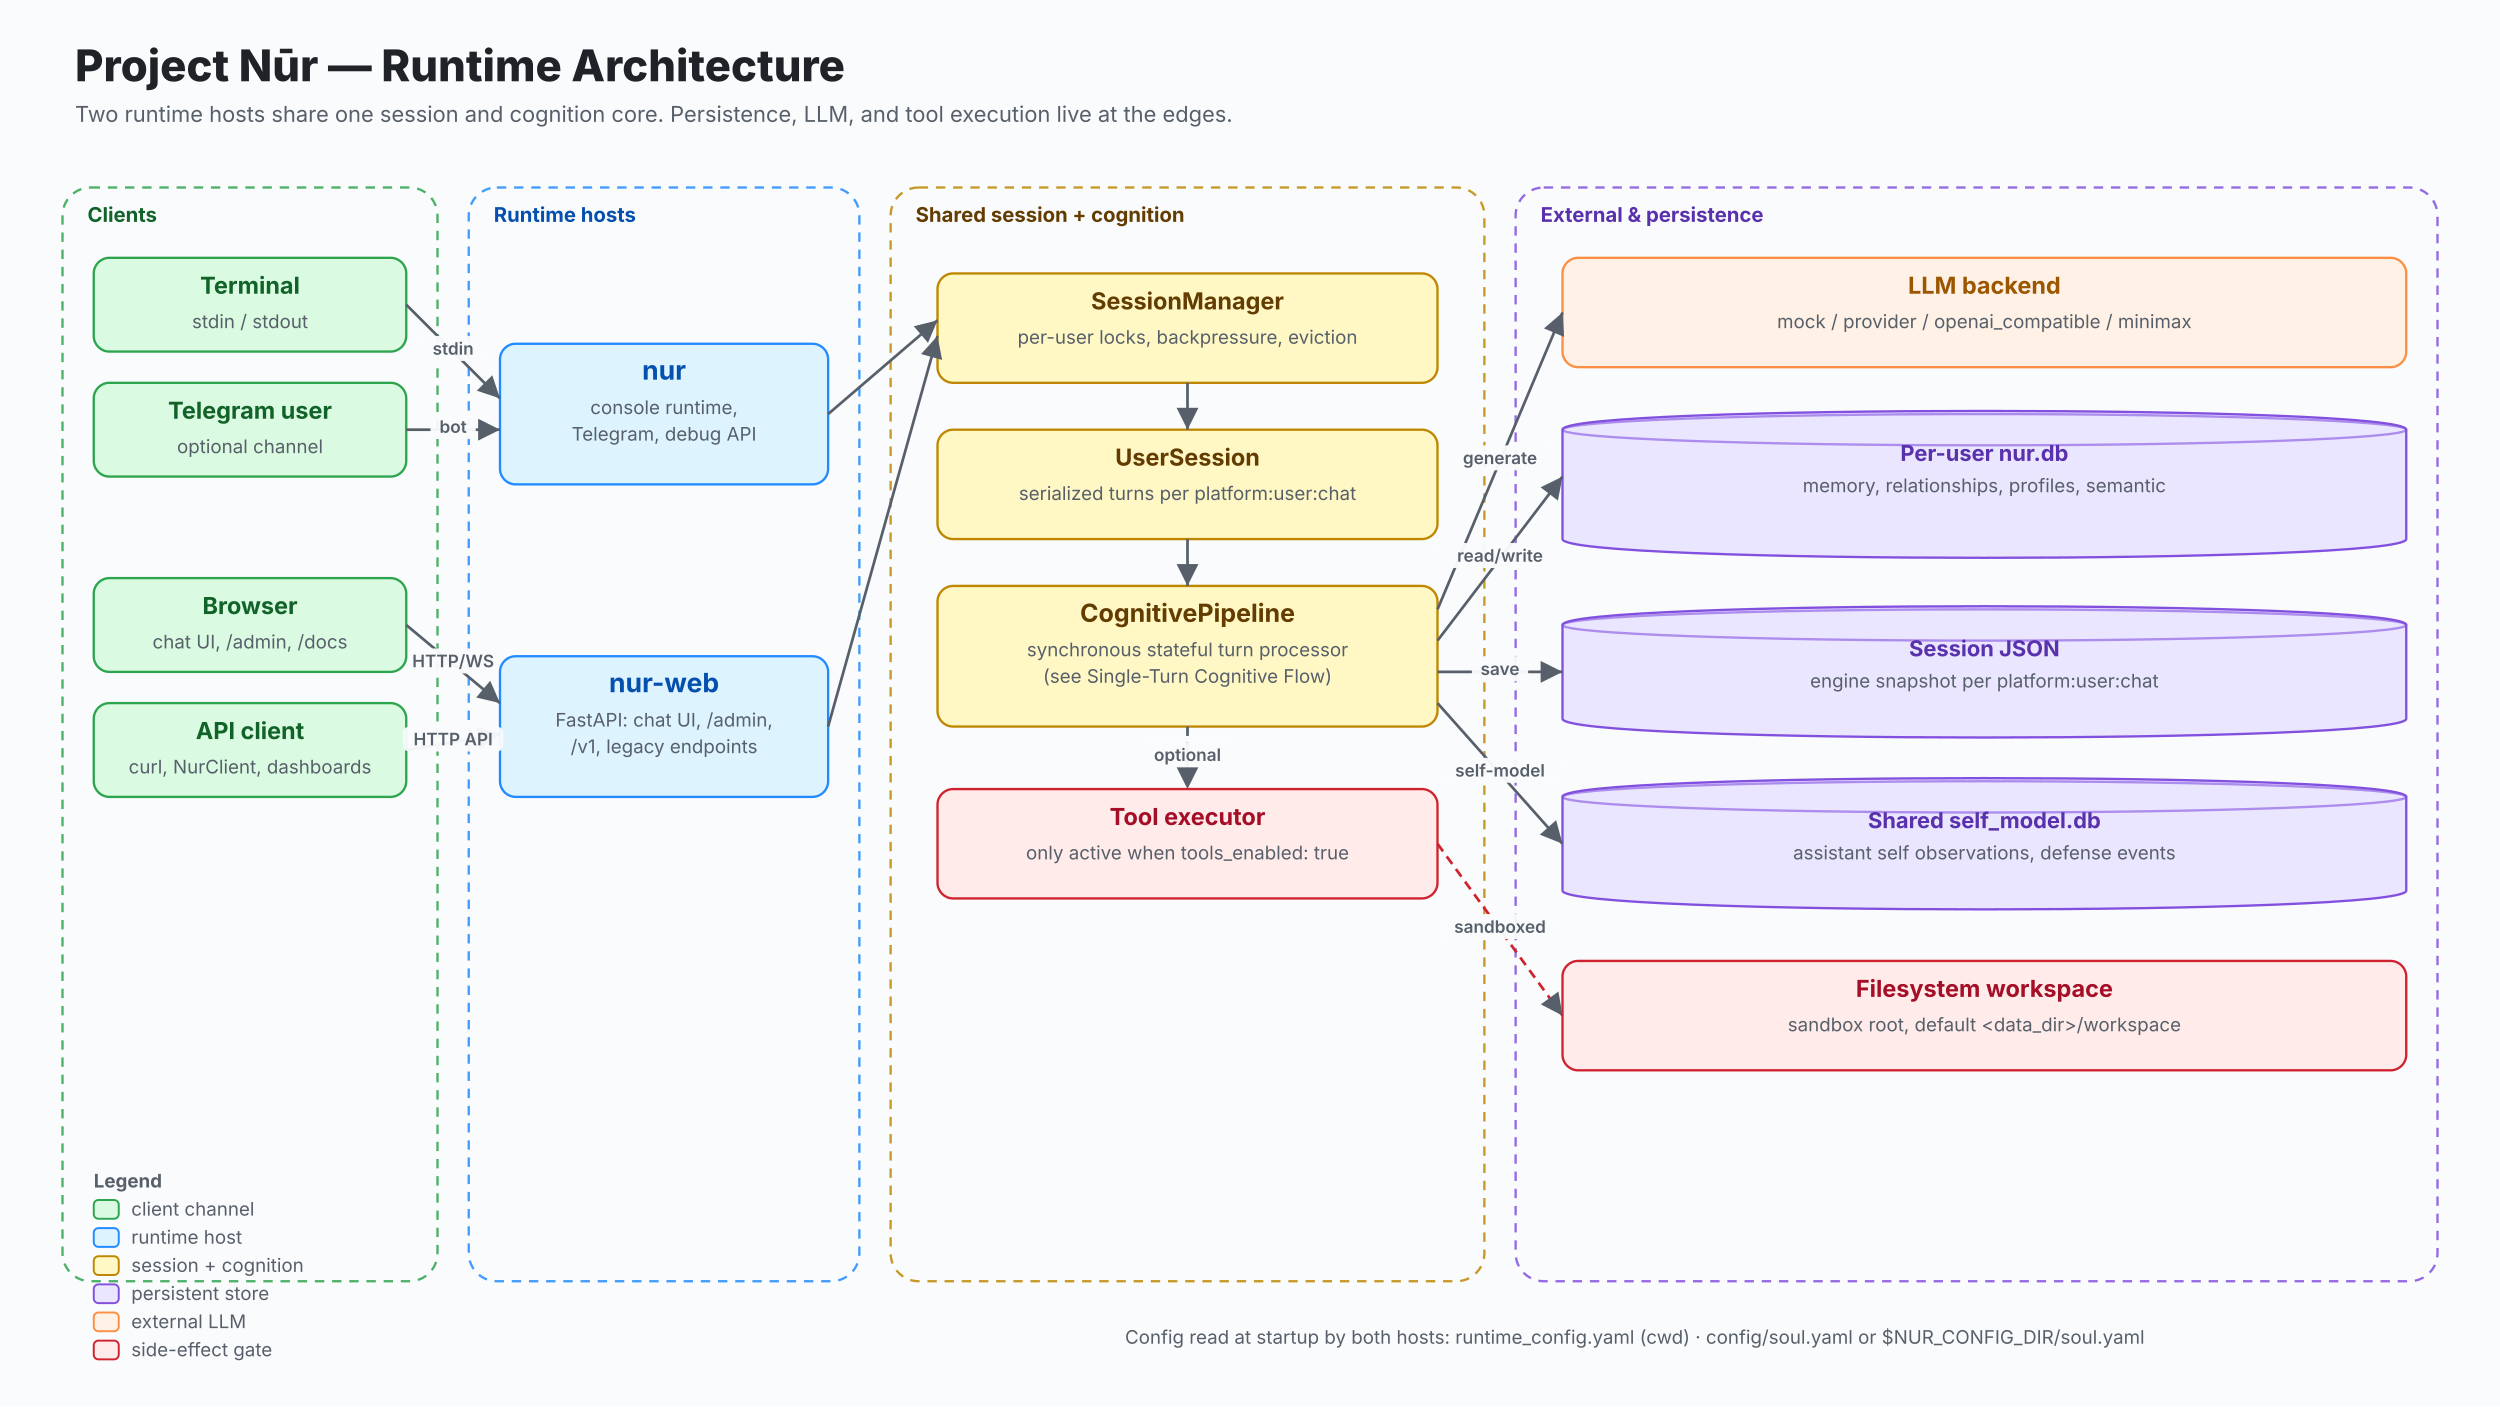
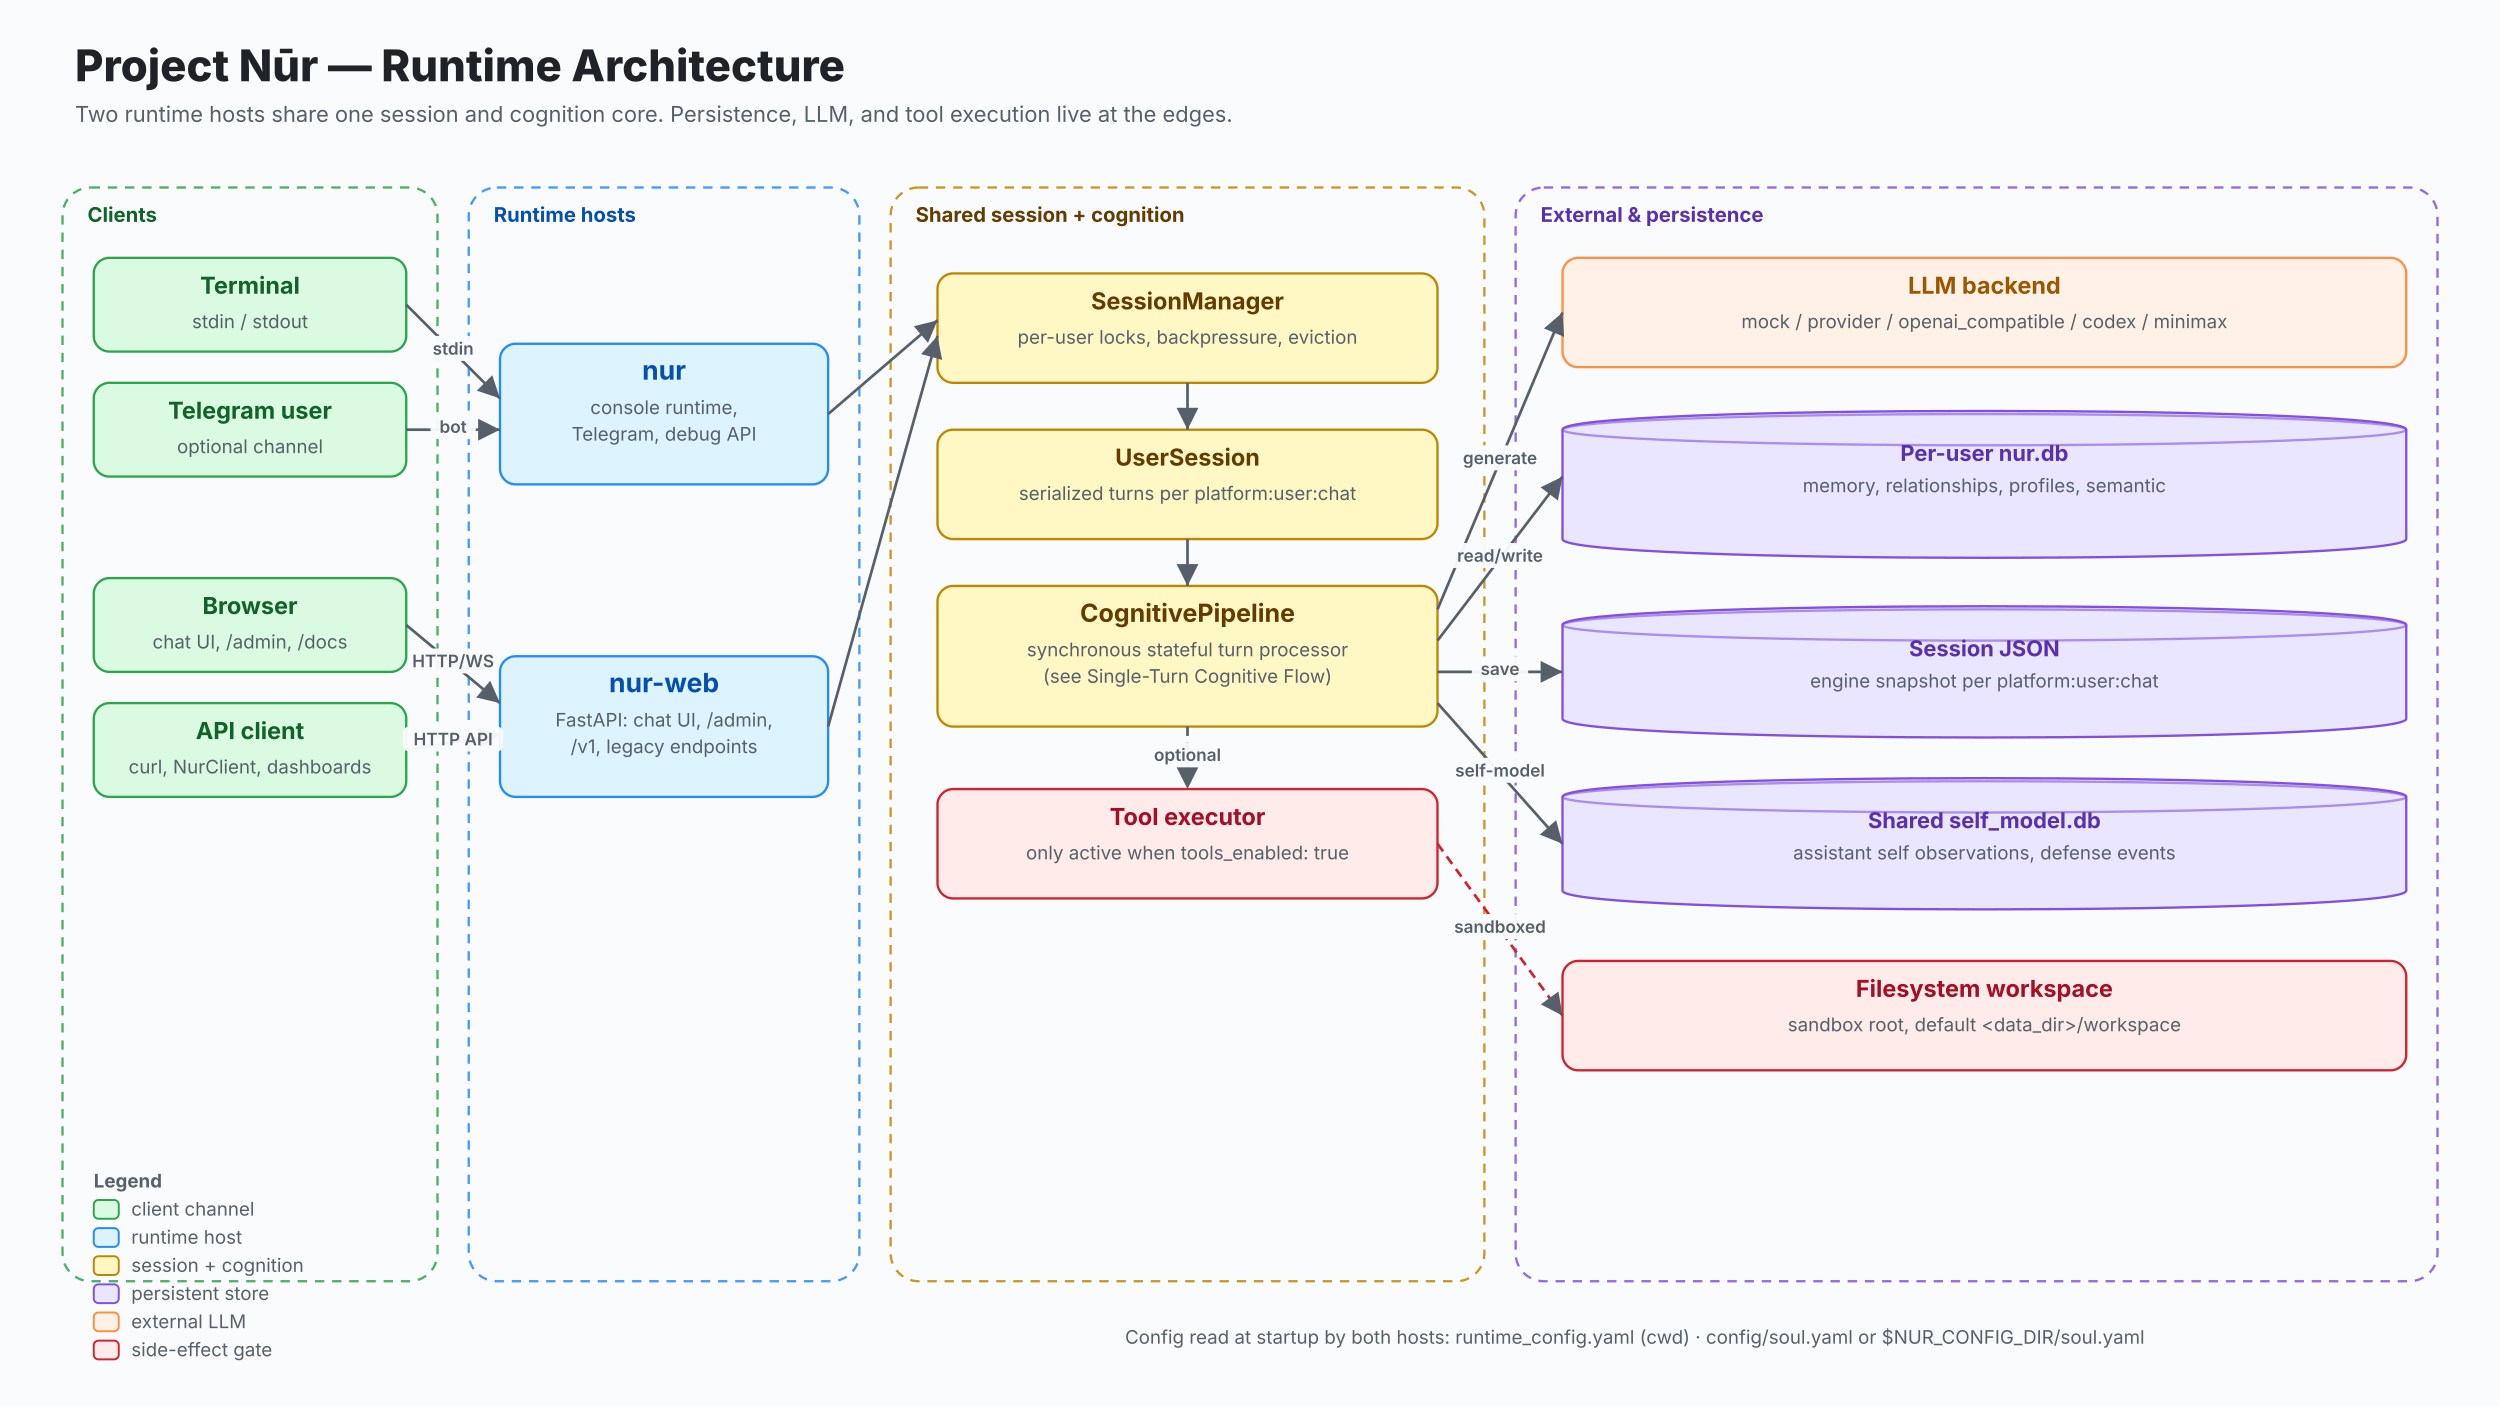
<svg xmlns="http://www.w3.org/2000/svg" width="1600" height="900" viewBox="0 0 1600 900" role="img" aria-labelledby="title desc">
  <defs>
    <marker id="arrowhead" markerWidth="10" markerHeight="10" refX="9" refY="5" orient="auto" markerUnits="strokeWidth">
      <path d="M1,1 L9,5 L1,9 Z" fill="#57606a" />
    </marker>
  </defs>
  <rect width="100%" height="100%" fill="#fafbfc" />
  <text x="48" y="52" text-anchor="start" font-family="'Inter', 'Segoe UI', -apple-system, BlinkMacSystemFont, Arial, sans-serif" font-size="28" font-weight="800" fill="#1f2328">Project Nūr — Runtime Architecture</text>
  <text x="48" y="78" text-anchor="start" font-family="'Inter', 'Segoe UI', -apple-system, BlinkMacSystemFont, Arial, sans-serif" font-size="14" font-weight="400" fill="#57606a">Two runtime hosts share one session and cognition core. Persistence, LLM, and tool execution live at the edges.</text>
  <rect x="40" y="120" width="240" height="700" rx="18" fill="none" stroke="#2da44e" stroke-width="1.5" stroke-dasharray="6 5" opacity="0.85" />
  <text x="56" y="142" text-anchor="start" font-family="'Inter', 'Segoe UI', -apple-system, BlinkMacSystemFont, Arial, sans-serif" font-size="13" font-weight="700" fill="#116329">Clients</text>
  <rect x="300" y="120" width="250" height="700" rx="18" fill="none" stroke="#218bff" stroke-width="1.5" stroke-dasharray="6 5" opacity="0.85" />
  <text x="316" y="142" text-anchor="start" font-family="'Inter', 'Segoe UI', -apple-system, BlinkMacSystemFont, Arial, sans-serif" font-size="13" font-weight="700" fill="#0550ae">Runtime hosts</text>
  <rect x="570" y="120" width="380" height="700" rx="18" fill="none" stroke="#bf8700" stroke-width="1.5" stroke-dasharray="6 5" opacity="0.85" />
  <text x="586" y="142" text-anchor="start" font-family="'Inter', 'Segoe UI', -apple-system, BlinkMacSystemFont, Arial, sans-serif" font-size="13" font-weight="700" fill="#633c01">Shared session + cognition</text>
  <rect x="970" y="120" width="590" height="700" rx="18" fill="none" stroke="#8250df" stroke-width="1.5" stroke-dasharray="6 5" opacity="0.85" />
  <text x="986" y="142" text-anchor="start" font-family="'Inter', 'Segoe UI', -apple-system, BlinkMacSystemFont, Arial, sans-serif" font-size="13" font-weight="700" fill="#5931ad">External &amp; persistence</text>
  <rect x="60" y="165" width="200" height="60" rx="10" fill="#dafbe1" stroke="#2da44e" stroke-width="1.5" />
  <text x="160.0" y="188" text-anchor="middle" font-family="'Inter', 'Segoe UI', -apple-system, BlinkMacSystemFont, Arial, sans-serif" font-size="15" font-weight="700" fill="#116329">Terminal</text>
  <text x="160.0" y="210" text-anchor="middle" font-family="'Inter', 'Segoe UI', -apple-system, BlinkMacSystemFont, Arial, sans-serif" font-size="12" font-weight="400" fill="#57606a">stdin / stdout</text>
  <rect x="60" y="245" width="200" height="60" rx="10" fill="#dafbe1" stroke="#2da44e" stroke-width="1.5" />
  <text x="160.0" y="268" text-anchor="middle" font-family="'Inter', 'Segoe UI', -apple-system, BlinkMacSystemFont, Arial, sans-serif" font-size="15" font-weight="700" fill="#116329">Telegram user</text>
  <text x="160.0" y="290" text-anchor="middle" font-family="'Inter', 'Segoe UI', -apple-system, BlinkMacSystemFont, Arial, sans-serif" font-size="12" font-weight="400" fill="#57606a">optional channel</text>
  <rect x="60" y="370" width="200" height="60" rx="10" fill="#dafbe1" stroke="#2da44e" stroke-width="1.5" />
  <text x="160.0" y="393" text-anchor="middle" font-family="'Inter', 'Segoe UI', -apple-system, BlinkMacSystemFont, Arial, sans-serif" font-size="15" font-weight="700" fill="#116329">Browser</text>
  <text x="160.0" y="415" text-anchor="middle" font-family="'Inter', 'Segoe UI', -apple-system, BlinkMacSystemFont, Arial, sans-serif" font-size="12" font-weight="400" fill="#57606a">chat UI, /admin, /docs</text>
  <rect x="60" y="450" width="200" height="60" rx="10" fill="#dafbe1" stroke="#2da44e" stroke-width="1.5" />
  <text x="160.0" y="473" text-anchor="middle" font-family="'Inter', 'Segoe UI', -apple-system, BlinkMacSystemFont, Arial, sans-serif" font-size="15" font-weight="700" fill="#116329">API client</text>
  <text x="160.0" y="495" text-anchor="middle" font-family="'Inter', 'Segoe UI', -apple-system, BlinkMacSystemFont, Arial, sans-serif" font-size="12" font-weight="400" fill="#57606a">curl, NurClient, dashboards</text>
  <rect x="320" y="220" width="210" height="90" rx="10" fill="#ddf4ff" stroke="#218bff" stroke-width="1.5" />
  <text x="425.0" y="243" text-anchor="middle" font-family="'Inter', 'Segoe UI', -apple-system, BlinkMacSystemFont, Arial, sans-serif" font-size="17" font-weight="700" fill="#0550ae">nur</text>
  <text x="425.0" y="265" text-anchor="middle" font-family="'Inter', 'Segoe UI', -apple-system, BlinkMacSystemFont, Arial, sans-serif" font-size="12" font-weight="400" fill="#57606a">console runtime,</text>
  <text x="425.0" y="282" text-anchor="middle" font-family="'Inter', 'Segoe UI', -apple-system, BlinkMacSystemFont, Arial, sans-serif" font-size="12" font-weight="400" fill="#57606a">Telegram, debug API</text>
  <rect x="320" y="420" width="210" height="90" rx="10" fill="#ddf4ff" stroke="#218bff" stroke-width="1.5" />
  <text x="425.0" y="443" text-anchor="middle" font-family="'Inter', 'Segoe UI', -apple-system, BlinkMacSystemFont, Arial, sans-serif" font-size="17" font-weight="700" fill="#0550ae">nur-web</text>
  <text x="425.0" y="465" text-anchor="middle" font-family="'Inter', 'Segoe UI', -apple-system, BlinkMacSystemFont, Arial, sans-serif" font-size="12" font-weight="400" fill="#57606a">FastAPI: chat UI, /admin,</text>
  <text x="425.0" y="482" text-anchor="middle" font-family="'Inter', 'Segoe UI', -apple-system, BlinkMacSystemFont, Arial, sans-serif" font-size="12" font-weight="400" fill="#57606a">/v1, legacy endpoints</text>
  <rect x="600" y="175" width="320" height="70" rx="10" fill="#fff8c5" stroke="#bf8700" stroke-width="1.5" />
  <text x="760.0" y="198" text-anchor="middle" font-family="'Inter', 'Segoe UI', -apple-system, BlinkMacSystemFont, Arial, sans-serif" font-size="15" font-weight="700" fill="#633c01">SessionManager</text>
  <text x="760.0" y="220" text-anchor="middle" font-family="'Inter', 'Segoe UI', -apple-system, BlinkMacSystemFont, Arial, sans-serif" font-size="12" font-weight="400" fill="#57606a">per-user locks, backpressure, eviction</text>
  <rect x="600" y="275" width="320" height="70" rx="10" fill="#fff8c5" stroke="#bf8700" stroke-width="1.5" />
  <text x="760.0" y="298" text-anchor="middle" font-family="'Inter', 'Segoe UI', -apple-system, BlinkMacSystemFont, Arial, sans-serif" font-size="15" font-weight="700" fill="#633c01">UserSession</text>
  <text x="760.0" y="320" text-anchor="middle" font-family="'Inter', 'Segoe UI', -apple-system, BlinkMacSystemFont, Arial, sans-serif" font-size="12" font-weight="400" fill="#57606a">serialized turns per platform:user:chat</text>
  <rect x="600" y="375" width="320" height="90" rx="10" fill="#fff8c5" stroke="#bf8700" stroke-width="1.5" />
  <text x="760.0" y="398" text-anchor="middle" font-family="'Inter', 'Segoe UI', -apple-system, BlinkMacSystemFont, Arial, sans-serif" font-size="16" font-weight="700" fill="#633c01">CognitivePipeline</text>
  <text x="760.0" y="420" text-anchor="middle" font-family="'Inter', 'Segoe UI', -apple-system, BlinkMacSystemFont, Arial, sans-serif" font-size="12" font-weight="400" fill="#57606a">synchronous stateful turn processor</text>
  <text x="760.0" y="437" text-anchor="middle" font-family="'Inter', 'Segoe UI', -apple-system, BlinkMacSystemFont, Arial, sans-serif" font-size="12" font-weight="400" fill="#57606a">(see Single-Turn Cognitive Flow)</text>
  <rect x="600" y="505" width="320" height="70" rx="10" fill="#ffebe9" stroke="#cf222e" stroke-width="1.5" />
  <text x="760.0" y="528" text-anchor="middle" font-family="'Inter', 'Segoe UI', -apple-system, BlinkMacSystemFont, Arial, sans-serif" font-size="15" font-weight="700" fill="#a40e26">Tool executor</text>
  <text x="760.0" y="550" text-anchor="middle" font-family="'Inter', 'Segoe UI', -apple-system, BlinkMacSystemFont, Arial, sans-serif" font-size="12" font-weight="400" fill="#57606a">only active when tools_enabled: true</text>
  <rect x="1000" y="165" width="540" height="70" rx="10" fill="#fff1e5" stroke="#fb8f44" stroke-width="1.5" />
  <text x="1270.0" y="188" text-anchor="middle" font-family="'Inter', 'Segoe UI', -apple-system, BlinkMacSystemFont, Arial, sans-serif" font-size="15" font-weight="700" fill="#9a5700">LLM backend</text>
-   <text x="1270.0" y="210" text-anchor="middle" font-family="'Inter', 'Segoe UI', -apple-system, BlinkMacSystemFont, Arial, sans-serif" font-size="12" font-weight="400" fill="#57606a">mock / provider / openai_compatible / minimax</text>
+   <text x="1270.0" y="210" text-anchor="middle" font-family="'Inter', 'Segoe UI', -apple-system, BlinkMacSystemFont, Arial, sans-serif" font-size="12" font-weight="400" fill="#57606a">mock / provider / openai_compatible / codex / minimax</text>
  <path d="M1000,275 C1000,259.0 1540,259.0 1540,275 L1540,345 C1540,361.0 1000,361.0 1000,345 Z" fill="#eae6ff" stroke="#8250df" stroke-width="1.5" />
  <ellipse cx="1270.0" cy="275" rx="270.0" ry="10" fill="none" stroke="#8250df" stroke-width="1.5" opacity="0.6" />
  <text x="1270.0" y="295" text-anchor="middle" font-family="'Inter', 'Segoe UI', -apple-system, BlinkMacSystemFont, Arial, sans-serif" font-size="14" font-weight="700" fill="#5931ad">Per-user nur.db</text>
  <text x="1270.0" y="315" text-anchor="middle" font-family="'Inter', 'Segoe UI', -apple-system, BlinkMacSystemFont, Arial, sans-serif" font-size="12" font-weight="400" fill="#57606a">memory, relationships, profiles, semantic</text>
  <path d="M1000,400 C1000,384.0 1540,384.0 1540,400 L1540,460 C1540,476.0 1000,476.0 1000,460 Z" fill="#eae6ff" stroke="#8250df" stroke-width="1.5" />
  <ellipse cx="1270.0" cy="400" rx="270.0" ry="10" fill="none" stroke="#8250df" stroke-width="1.5" opacity="0.6" />
  <text x="1270.0" y="420" text-anchor="middle" font-family="'Inter', 'Segoe UI', -apple-system, BlinkMacSystemFont, Arial, sans-serif" font-size="14" font-weight="700" fill="#5931ad">Session JSON</text>
  <text x="1270.0" y="440" text-anchor="middle" font-family="'Inter', 'Segoe UI', -apple-system, BlinkMacSystemFont, Arial, sans-serif" font-size="12" font-weight="400" fill="#57606a">engine snapshot per platform:user:chat</text>
  <path d="M1000,510 C1000,494.0 1540,494.0 1540,510 L1540,570 C1540,586.0 1000,586.0 1000,570 Z" fill="#eae6ff" stroke="#8250df" stroke-width="1.5" />
  <ellipse cx="1270.0" cy="510" rx="270.0" ry="10" fill="none" stroke="#8250df" stroke-width="1.5" opacity="0.6" />
  <text x="1270.0" y="530" text-anchor="middle" font-family="'Inter', 'Segoe UI', -apple-system, BlinkMacSystemFont, Arial, sans-serif" font-size="14" font-weight="700" fill="#5931ad">Shared self_model.db</text>
  <text x="1270.0" y="550" text-anchor="middle" font-family="'Inter', 'Segoe UI', -apple-system, BlinkMacSystemFont, Arial, sans-serif" font-size="12" font-weight="400" fill="#57606a">assistant self observations, defense events</text>
  <rect x="1000" y="615" width="540" height="70" rx="10" fill="#ffebe9" stroke="#cf222e" stroke-width="1.5" />
  <text x="1270.0" y="638" text-anchor="middle" font-family="'Inter', 'Segoe UI', -apple-system, BlinkMacSystemFont, Arial, sans-serif" font-size="15" font-weight="700" fill="#a40e26">Filesystem workspace</text>
  <text x="1270.0" y="660" text-anchor="middle" font-family="'Inter', 'Segoe UI', -apple-system, BlinkMacSystemFont, Arial, sans-serif" font-size="12" font-weight="400" fill="#57606a">sandbox root, default &lt;data_dir&gt;/workspace</text>
  <path d="M260,195 L320,255" fill="none" stroke="#57606a" stroke-width="1.75" marker-end="url(#arrowhead)" />
  <rect x="268.5" y="215.0" width="43" height="16" rx="4" fill="#fafbfc" opacity="0.95" />
  <text x="290.0" y="227.0" text-anchor="middle" font-family="'Inter', 'Segoe UI', -apple-system, BlinkMacSystemFont, Arial, sans-serif" font-size="11" font-weight="600" fill="#57606a">stdin</text>
  <path d="M260,275 L320,275" fill="none" stroke="#57606a" stroke-width="1.75" marker-end="url(#arrowhead)" />
  <rect x="275.5" y="265.0" width="29" height="16" rx="4" fill="#fafbfc" opacity="0.95" />
  <text x="290.0" y="277.0" text-anchor="middle" font-family="'Inter', 'Segoe UI', -apple-system, BlinkMacSystemFont, Arial, sans-serif" font-size="11" font-weight="600" fill="#57606a">bot</text>
  <path d="M260,400 L320,450" fill="none" stroke="#57606a" stroke-width="1.75" marker-end="url(#arrowhead)" />
  <rect x="261.5" y="415.0" width="57" height="16" rx="4" fill="#fafbfc" opacity="0.95" />
  <text x="290.0" y="427.0" text-anchor="middle" font-family="'Inter', 'Segoe UI', -apple-system, BlinkMacSystemFont, Arial, sans-serif" font-size="11" font-weight="600" fill="#57606a">HTTP/WS</text>
  <path d="M260,480 L320,470" fill="none" stroke="#57606a" stroke-width="1.75" marker-end="url(#arrowhead)" />
  <rect x="258.0" y="465.0" width="64" height="16" rx="4" fill="#fafbfc" opacity="0.95" />
  <text x="290.0" y="477.0" text-anchor="middle" font-family="'Inter', 'Segoe UI', -apple-system, BlinkMacSystemFont, Arial, sans-serif" font-size="11" font-weight="600" fill="#57606a">HTTP API</text>
  <path d="M530,265 L600,205" fill="none" stroke="#57606a" stroke-width="1.75" marker-end="url(#arrowhead)" />
  <path d="M530,465 L600,215" fill="none" stroke="#57606a" stroke-width="1.75" marker-end="url(#arrowhead)" />
  <path d="M760,245 L760,275" fill="none" stroke="#57606a" stroke-width="1.75" marker-end="url(#arrowhead)" />
  <path d="M760,345 L760,375" fill="none" stroke="#57606a" stroke-width="1.75" marker-end="url(#arrowhead)" />
  <path d="M760,465 L760,505" fill="none" stroke="#57606a" stroke-width="1.75" marker-end="url(#arrowhead)" stroke-dasharray="6 4" />
  <rect x="728.0" y="475.0" width="64" height="16" rx="4" fill="#fafbfc" opacity="0.95" />
  <text x="760.0" y="487.0" text-anchor="middle" font-family="'Inter', 'Segoe UI', -apple-system, BlinkMacSystemFont, Arial, sans-serif" font-size="11" font-weight="600" fill="#57606a">optional</text>
  <path d="M920,390 L1000,200" fill="none" stroke="#57606a" stroke-width="1.75" marker-end="url(#arrowhead)" />
  <rect x="928.0" y="285.0" width="64" height="16" rx="4" fill="#fafbfc" opacity="0.95" />
  <text x="960.0" y="297.0" text-anchor="middle" font-family="'Inter', 'Segoe UI', -apple-system, BlinkMacSystemFont, Arial, sans-serif" font-size="11" font-weight="600" fill="#57606a">generate</text>
  <path d="M920,410 L1000,305" fill="none" stroke="#57606a" stroke-width="1.75" marker-end="url(#arrowhead)" />
  <rect x="921.0" y="347.5" width="78" height="16" rx="4" fill="#fafbfc" opacity="0.95" />
  <text x="960.0" y="359.5" text-anchor="middle" font-family="'Inter', 'Segoe UI', -apple-system, BlinkMacSystemFont, Arial, sans-serif" font-size="11" font-weight="600" fill="#57606a">read/write</text>
  <path d="M920,430 L1000,430" fill="none" stroke="#57606a" stroke-width="1.75" marker-end="url(#arrowhead)" />
  <rect x="942.0" y="420.0" width="36" height="16" rx="4" fill="#fafbfc" opacity="0.95" />
  <text x="960.0" y="432.0" text-anchor="middle" font-family="'Inter', 'Segoe UI', -apple-system, BlinkMacSystemFont, Arial, sans-serif" font-size="11" font-weight="600" fill="#57606a">save</text>
  <path d="M920,450 L1000,540" fill="none" stroke="#57606a" stroke-width="1.75" marker-end="url(#arrowhead)" />
  <rect x="921.0" y="485.0" width="78" height="16" rx="4" fill="#fafbfc" opacity="0.95" />
  <text x="960.0" y="497.0" text-anchor="middle" font-family="'Inter', 'Segoe UI', -apple-system, BlinkMacSystemFont, Arial, sans-serif" font-size="11" font-weight="600" fill="#57606a">self-model</text>
  <path d="M920,540 L1000,650" fill="none" stroke="#cf222e" stroke-width="1.75" marker-end="url(#arrowhead)" stroke-dasharray="6 4" />
  <rect x="924.5" y="585.0" width="71" height="16" rx="4" fill="#fafbfc" opacity="0.95" />
  <text x="960.0" y="597.0" text-anchor="middle" font-family="'Inter', 'Segoe UI', -apple-system, BlinkMacSystemFont, Arial, sans-serif" font-size="11" font-weight="600" fill="#57606a">sandboxed</text>
  <text x="60" y="760" text-anchor="start" font-family="'Inter', 'Segoe UI', -apple-system, BlinkMacSystemFont, Arial, sans-serif" font-size="12" font-weight="700" fill="#57606a">Legend</text>
  <rect x="60" y="768" width="16" height="12" rx="3" fill="#dafbe1" stroke="#2da44e" stroke-width="1.25" />
  <text x="84" y="778" text-anchor="start" font-family="'Inter', 'Segoe UI', -apple-system, BlinkMacSystemFont, Arial, sans-serif" font-size="12" font-weight="400" fill="#57606a">client channel</text>
  <rect x="60" y="786" width="16" height="12" rx="3" fill="#ddf4ff" stroke="#218bff" stroke-width="1.25" />
  <text x="84" y="796" text-anchor="start" font-family="'Inter', 'Segoe UI', -apple-system, BlinkMacSystemFont, Arial, sans-serif" font-size="12" font-weight="400" fill="#57606a">runtime host</text>
  <rect x="60" y="804" width="16" height="12" rx="3" fill="#fff8c5" stroke="#bf8700" stroke-width="1.25" />
  <text x="84" y="814" text-anchor="start" font-family="'Inter', 'Segoe UI', -apple-system, BlinkMacSystemFont, Arial, sans-serif" font-size="12" font-weight="400" fill="#57606a">session + cognition</text>
  <rect x="60" y="822" width="16" height="12" rx="3" fill="#eae6ff" stroke="#8250df" stroke-width="1.25" />
  <text x="84" y="832" text-anchor="start" font-family="'Inter', 'Segoe UI', -apple-system, BlinkMacSystemFont, Arial, sans-serif" font-size="12" font-weight="400" fill="#57606a">persistent store</text>
  <rect x="60" y="840" width="16" height="12" rx="3" fill="#fff1e5" stroke="#fb8f44" stroke-width="1.25" />
  <text x="84" y="850" text-anchor="start" font-family="'Inter', 'Segoe UI', -apple-system, BlinkMacSystemFont, Arial, sans-serif" font-size="12" font-weight="400" fill="#57606a">external LLM</text>
  <rect x="60" y="858" width="16" height="12" rx="3" fill="#ffebe9" stroke="#cf222e" stroke-width="1.25" />
  <text x="84" y="868" text-anchor="start" font-family="'Inter', 'Segoe UI', -apple-system, BlinkMacSystemFont, Arial, sans-serif" font-size="12" font-weight="400" fill="#57606a">side-effect gate</text>
  <text x="720" y="860" text-anchor="start" font-family="'Inter', 'Segoe UI', -apple-system, BlinkMacSystemFont, Arial, sans-serif" font-size="12" font-weight="400" fill="#57606a">Config read at startup by both hosts: runtime_config.yaml (cwd) · config/soul.yaml or $NUR_CONFIG_DIR/soul.yaml</text>
</svg>
